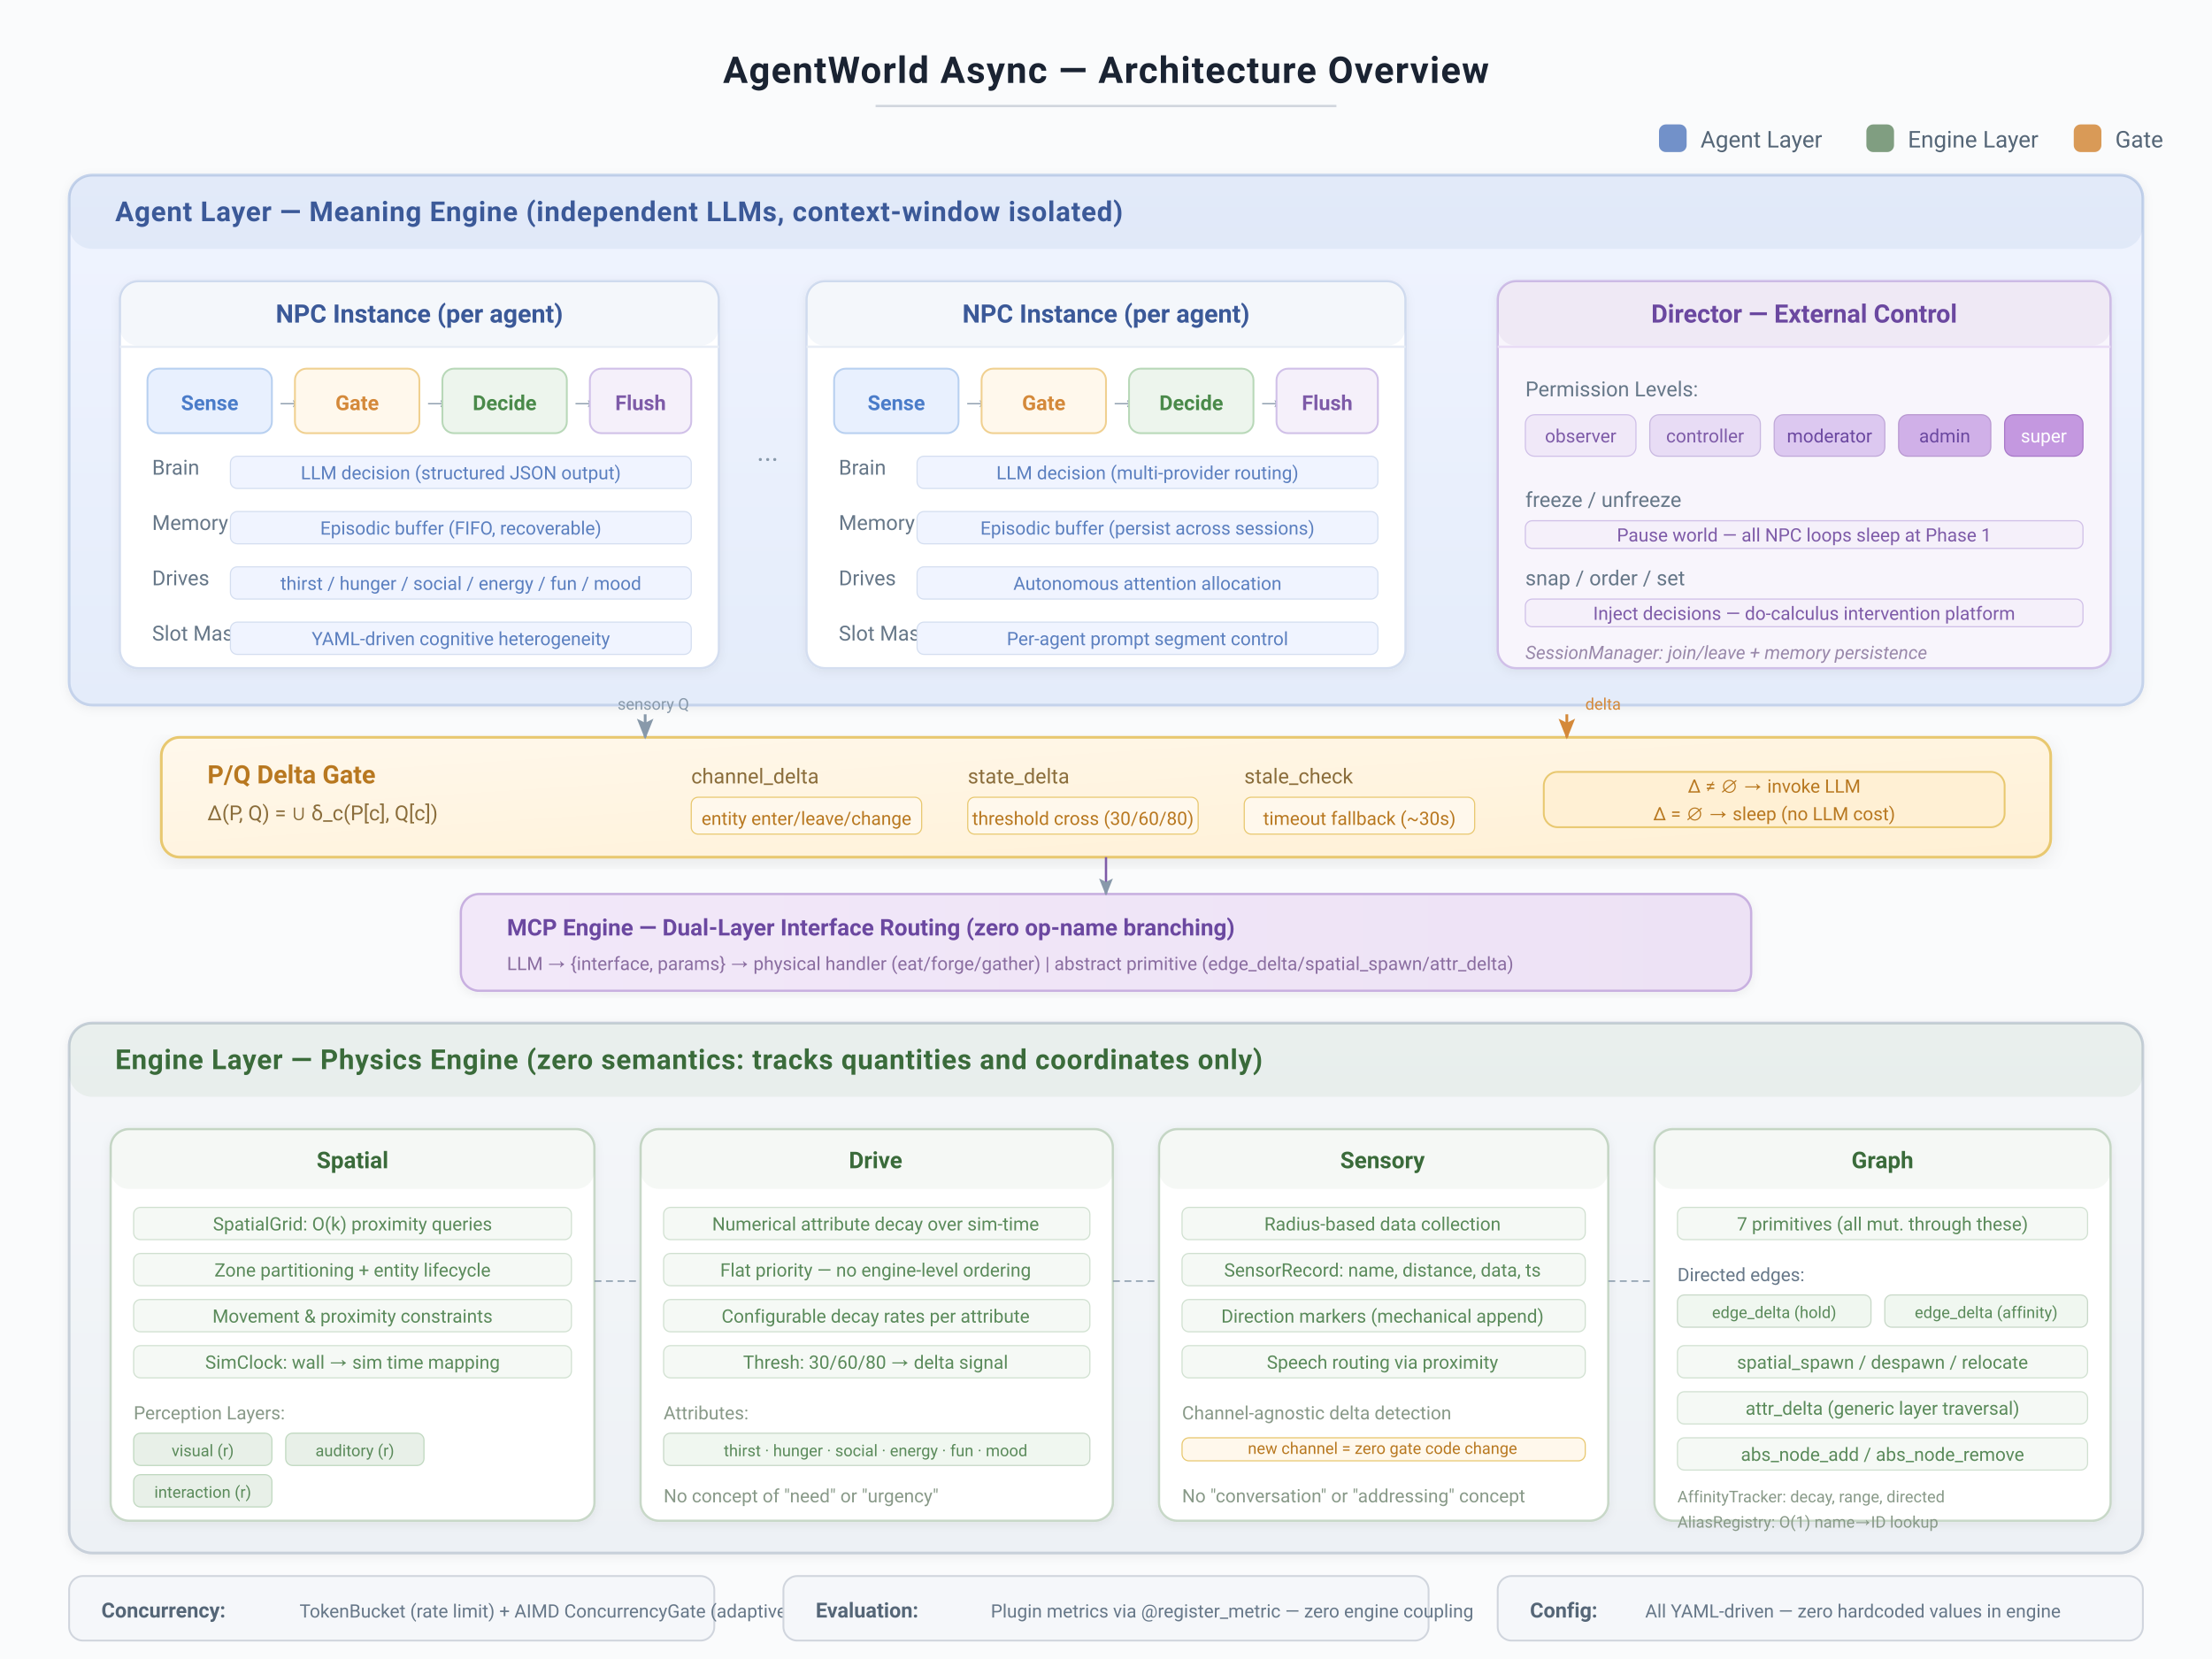
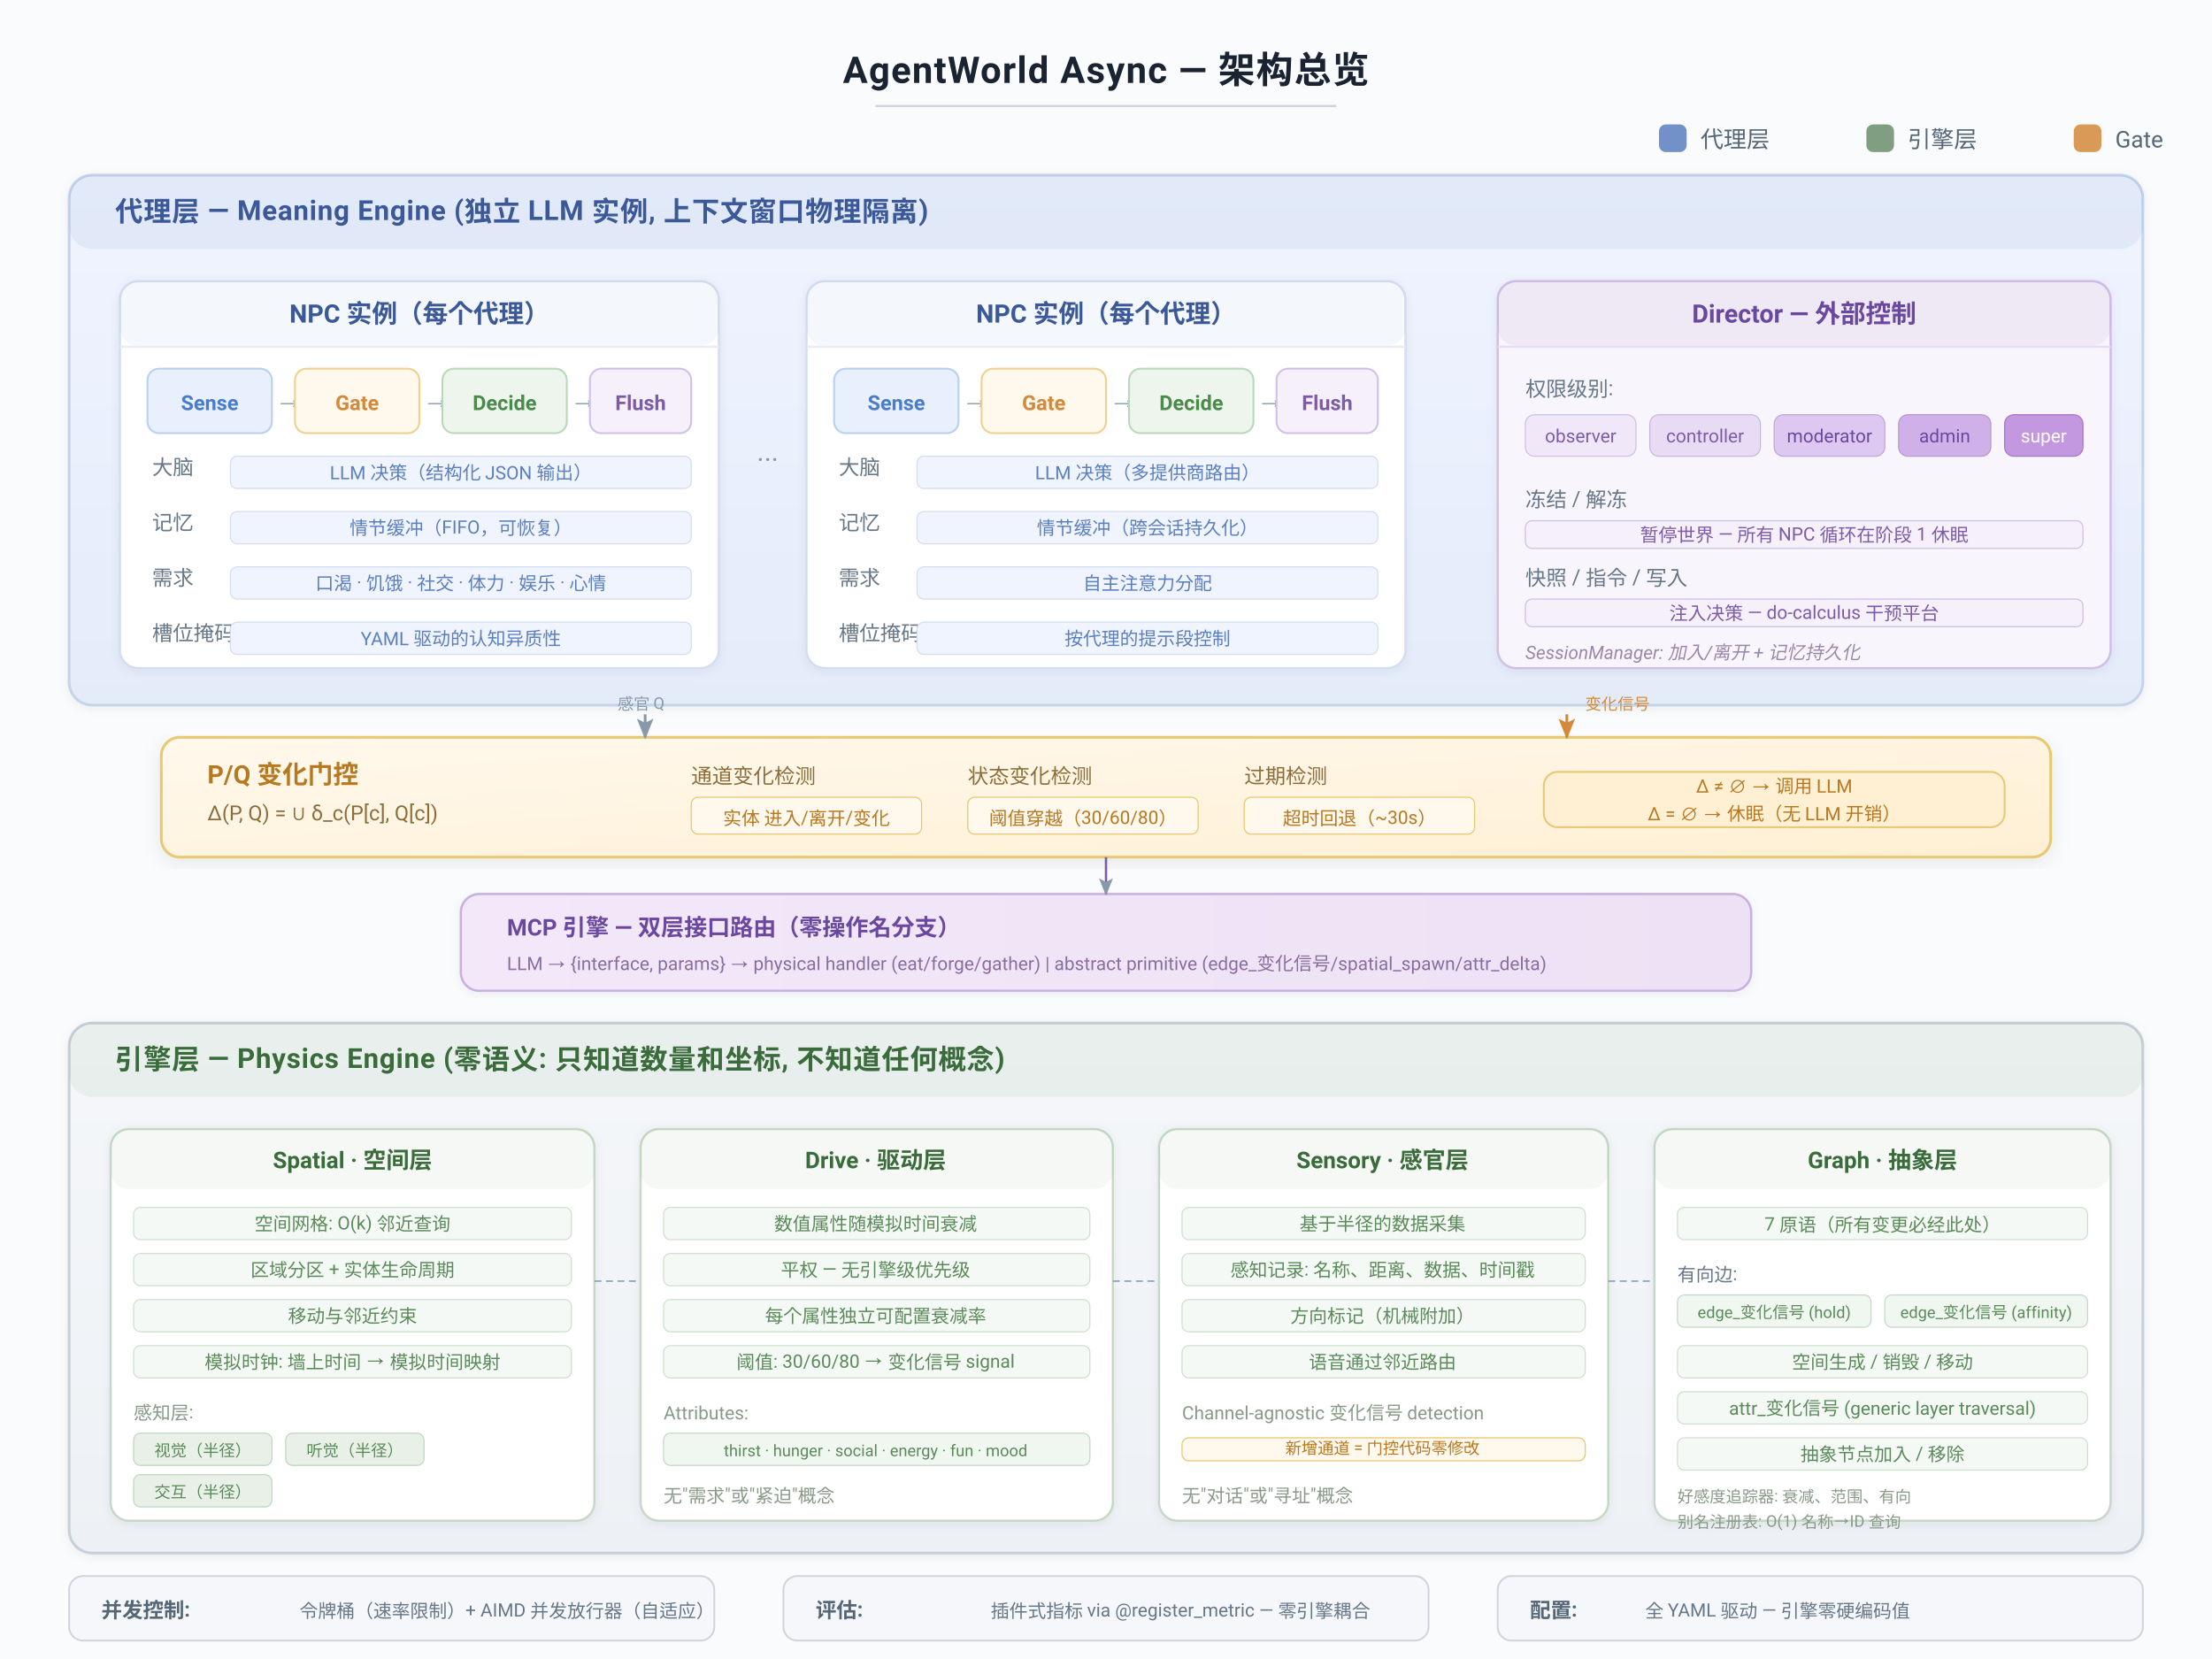
<svg xmlns="http://www.w3.org/2000/svg" viewBox="0 0 960 720" font-family="system-ui, -apple-system, 'Segoe UI', Roboto, Helvetica, Arial, sans-serif">
  <defs>
    <filter id="shadow-sm" x="-4%" y="-4%" width="108%" height="112%">
      <feDropShadow dx="0" dy="1" stdDeviation="2" flood-color="#1a1a2e" flood-opacity="0.06" />
    </filter>
    <filter id="shadow-md" x="-6%" y="-6%" width="112%" height="116%">
      <feDropShadow dx="0" dy="2" stdDeviation="4" flood-color="#1a1a2e" flood-opacity="0.08" />
    </filter>
    <filter id="shadow-lg" x="-8%" y="-8%" width="116%" height="124%">
      <feDropShadow dx="0" dy="4" stdDeviation="8" flood-color="#1a1a2e" flood-opacity="0.10" />
    </filter>
    <linearGradient id="grad-agent" x1="0" y1="0" x2="0" y2="1">
      <stop offset="0%" stop-color="#F0F4FF" />
      <stop offset="100%" stop-color="#E4ECFA" />
    </linearGradient>
    <linearGradient id="grad-engine" x1="0" y1="0" x2="0" y2="1">
      <stop offset="0%" stop-color="#F5F7FA" />
      <stop offset="100%" stop-color="#EDF1F5" />
    </linearGradient>
    <linearGradient id="grad-gate" x1="0" y1="0" x2="1" y2="1">
      <stop offset="0%" stop-color="#FFF8EC" />
      <stop offset="100%" stop-color="#FFF0D4" />
    </linearGradient>
    <linearGradient id="grad-mcp" x1="0" y1="0" x2="1" y2="0">
      <stop offset="0%" stop-color="#F2E8F9" />
      <stop offset="100%" stop-color="#EDE2F5" />
    </linearGradient>
    <marker id="arrow-blue" viewBox="0 0 10 8" refX="9" refY="4" markerWidth="8" markerHeight="6" orient="auto">
      <path d="M0,0 L10,4 L0,8 L2,4 Z" fill="#5B7FBF" />
    </marker>
    <marker id="arrow-gray" viewBox="0 0 10 8" refX="9" refY="4" markerWidth="8" markerHeight="6" orient="auto">
      <path d="M0,0 L10,4 L0,8 L2,4 Z" fill="#8899AA" />
    </marker>
    <marker id="arrow-orange" viewBox="0 0 10 8" refX="9" refY="4" markerWidth="8" markerHeight="6" orient="auto">
      <path d="M0,0 L10,4 L0,8 L2,4 Z" fill="#D4893A" />
    </marker>
  </defs>
  <rect width="960" height="720" fill="#FAFBFC" rx="0" />
-   <text x="480" y="36" text-anchor="middle" font-size="16" font-weight="700" fill="#1A2332" letter-spacing="0.5">AgentWorld Async — Architecture Overview</text>
+   <text x="480" y="36" text-anchor="middle" font-size="16" font-weight="700" fill="#1A2332" letter-spacing="0.5">AgentWorld Async — 架构总览</text>
  <line x1="380" y1="46" x2="580" y2="46" stroke="#D0D5DD" stroke-width="1" />
  <rect x="720" y="54" width="12" height="12" rx="3" fill="#5B7FBF" opacity="0.85" />
-   <text x="738" y="64" font-size="10" fill="#556677">Agent Layer</text>
+   <text x="738" y="64" font-size="10" fill="#556677">代理层</text>
  <rect x="810" y="54" width="12" height="12" rx="3" fill="#6B8E6B" opacity="0.85" />
-   <text x="828" y="64" font-size="10" fill="#556677">Engine Layer</text>
+   <text x="828" y="64" font-size="10" fill="#556677">引擎层</text>
  <rect x="900" y="54" width="12" height="12" rx="3" fill="#D4893A" opacity="0.85" />
  <text x="918" y="64" font-size="10" fill="#556677">Gate</text>
  <rect x="30" y="76" width="900" height="230" rx="10" fill="url(#grad-agent)" stroke="#C5D3EB" stroke-width="1.2" filter="url(#shadow-sm)" />
  <rect x="30" y="76" width="900" height="32" rx="10" fill="#4270B8" opacity="0.08" />
-   <text x="50" y="96" font-size="12" font-weight="700" fill="#3B5998" letter-spacing="0.3">Agent Layer — Meaning Engine (independent LLMs, context-window isolated)</text>
+   <text x="50" y="96" font-size="12" font-weight="700" fill="#3B5998" letter-spacing="0.3">代理层 — Meaning Engine (独立 LLM 实例, 上下文窗口物理隔离)</text>
  <rect x="52" y="122" width="260" height="168" rx="8" fill="#FFFFFF" stroke="#D4DEF0" stroke-width="1" filter="url(#shadow-sm)" />
  <rect x="52" y="122" width="260" height="28" rx="8" fill="#4270B8" opacity="0.06" />
-   <text x="182" y="140" text-anchor="middle" font-size="11" font-weight="600" fill="#3B5998">NPC Instance (per agent)</text>
+   <text x="182" y="140" text-anchor="middle" font-size="11" font-weight="600" fill="#3B5998">NPC 实例（每个代理）</text>
  <rect x="52" y="150" width="260" height="1" fill="#E8EDF5" />
  <rect x="64" y="160" width="54" height="28" rx="5" fill="#E8F0FE" stroke="#B8D0F0" stroke-width="0.8" />
  <text x="91" y="178" text-anchor="middle" font-size="9" font-weight="600" fill="#4A7CC9">Sense</text>
  <text x="121" y="178" font-size="9" fill="#8899AA">→</text>
  <rect x="128" y="160" width="54" height="28" rx="5" fill="#FFF8EC" stroke="#F0D090" stroke-width="0.8" />
  <text x="155" y="178" text-anchor="middle" font-size="9" font-weight="600" fill="#D4893A">Gate</text>
  <text x="185" y="178" font-size="9" fill="#8899AA">→</text>
  <rect x="192" y="160" width="54" height="28" rx="5" fill="#EDF5ED" stroke="#B8D8B8" stroke-width="0.8" />
  <text x="219" y="178" text-anchor="middle" font-size="9" font-weight="600" fill="#4A8A4A">Decide</text>
  <text x="249" y="178" font-size="9" fill="#8899AA">→</text>
  <rect x="256" y="160" width="44" height="28" rx="5" fill="#F5F0FA" stroke="#D0C0E8" stroke-width="0.8" />
  <text x="278" y="178" text-anchor="middle" font-size="9" font-weight="600" fill="#7E5BA8">Flush</text>
-   <text x="66" y="206" font-size="9" fill="#667788">Brain</text>
+   <text x="66" y="206" font-size="9" fill="#667788">大脑</text>
  <rect x="100" y="198" width="200" height="14" rx="3" fill="#F0F4FF" stroke="#D4DEF0" stroke-width="0.5" />
-   <text x="200" y="208" text-anchor="middle" font-size="8" fill="#5B7FBF">LLM decision (structured JSON output)</text>
-   <text x="66" y="230" font-size="9" fill="#667788">Memory</text>
+   <text x="200" y="208" text-anchor="middle" font-size="8" fill="#5B7FBF">LLM 决策（结构化 JSON 输出）</text>
+   <text x="66" y="230" font-size="9" fill="#667788">记忆</text>
  <rect x="100" y="222" width="200" height="14" rx="3" fill="#F0F4FF" stroke="#D4DEF0" stroke-width="0.5" />
-   <text x="200" y="232" text-anchor="middle" font-size="8" fill="#5B7FBF">Episodic buffer (FIFO, recoverable)</text>
-   <text x="66" y="254" font-size="9" fill="#667788">Drives</text>
+   <text x="200" y="232" text-anchor="middle" font-size="8" fill="#5B7FBF">情节缓冲（FIFO，可恢复）</text>
+   <text x="66" y="254" font-size="9" fill="#667788">需求</text>
  <rect x="100" y="246" width="200" height="14" rx="3" fill="#F0F4FF" stroke="#D4DEF0" stroke-width="0.5" />
-   <text x="200" y="256" text-anchor="middle" font-size="8" fill="#5B7FBF">thirst / hunger / social / energy / fun / mood</text>
-   <text x="66" y="278" font-size="9" fill="#667788">Slot Mask</text>
+   <text x="200" y="256" text-anchor="middle" font-size="8" fill="#5B7FBF">口渴 · 饥饿 · 社交 · 体力 · 娱乐 · 心情</text>
+   <text x="66" y="278" font-size="9" fill="#667788">槽位掩码</text>
  <rect x="100" y="270" width="200" height="14" rx="3" fill="#F0F4FF" stroke="#D4DEF0" stroke-width="0.5" />
-   <text x="200" y="280" text-anchor="middle" font-size="8" fill="#5B7FBF">YAML-driven cognitive heterogeneity</text>
+   <text x="200" y="280" text-anchor="middle" font-size="8" fill="#5B7FBF">YAML 驱动的认知异质性</text>
  <rect x="350" y="122" width="260" height="168" rx="8" fill="#FFFFFF" stroke="#D4DEF0" stroke-width="1" filter="url(#shadow-sm)" />
  <rect x="350" y="122" width="260" height="28" rx="8" fill="#4270B8" opacity="0.06" />
-   <text x="480" y="140" text-anchor="middle" font-size="11" font-weight="600" fill="#3B5998">NPC Instance (per agent)</text>
+   <text x="480" y="140" text-anchor="middle" font-size="11" font-weight="600" fill="#3B5998">NPC 实例（每个代理）</text>
  <rect x="350" y="150" width="260" height="1" fill="#E8EDF5" />
  <rect x="362" y="160" width="54" height="28" rx="5" fill="#E8F0FE" stroke="#B8D0F0" stroke-width="0.8" />
  <text x="389" y="178" text-anchor="middle" font-size="9" font-weight="600" fill="#4A7CC9">Sense</text>
  <text x="419" y="178" font-size="9" fill="#8899AA">→</text>
  <rect x="426" y="160" width="54" height="28" rx="5" fill="#FFF8EC" stroke="#F0D090" stroke-width="0.8" />
  <text x="453" y="178" text-anchor="middle" font-size="9" font-weight="600" fill="#D4893A">Gate</text>
  <text x="483" y="178" font-size="9" fill="#8899AA">→</text>
  <rect x="490" y="160" width="54" height="28" rx="5" fill="#EDF5ED" stroke="#B8D8B8" stroke-width="0.8" />
  <text x="517" y="178" text-anchor="middle" font-size="9" font-weight="600" fill="#4A8A4A">Decide</text>
  <text x="547" y="178" font-size="9" fill="#8899AA">→</text>
  <rect x="554" y="160" width="44" height="28" rx="5" fill="#F5F0FA" stroke="#D0C0E8" stroke-width="0.8" />
  <text x="576" y="178" text-anchor="middle" font-size="9" font-weight="600" fill="#7E5BA8">Flush</text>
-   <text x="364" y="206" font-size="9" fill="#667788">Brain</text>
+   <text x="364" y="206" font-size="9" fill="#667788">大脑</text>
  <rect x="398" y="198" width="200" height="14" rx="3" fill="#F0F4FF" stroke="#D4DEF0" stroke-width="0.5" />
-   <text x="498" y="208" text-anchor="middle" font-size="8" fill="#5B7FBF">LLM decision (multi-provider routing)</text>
-   <text x="364" y="230" font-size="9" fill="#667788">Memory</text>
+   <text x="498" y="208" text-anchor="middle" font-size="8" fill="#5B7FBF">LLM 决策（多提供商路由）</text>
+   <text x="364" y="230" font-size="9" fill="#667788">记忆</text>
  <rect x="398" y="222" width="200" height="14" rx="3" fill="#F0F4FF" stroke="#D4DEF0" stroke-width="0.5" />
-   <text x="498" y="232" text-anchor="middle" font-size="8" fill="#5B7FBF">Episodic buffer (persist across sessions)</text>
-   <text x="364" y="254" font-size="9" fill="#667788">Drives</text>
+   <text x="498" y="232" text-anchor="middle" font-size="8" fill="#5B7FBF">情节缓冲（跨会话持久化）</text>
+   <text x="364" y="254" font-size="9" fill="#667788">需求</text>
  <rect x="398" y="246" width="200" height="14" rx="3" fill="#F0F4FF" stroke="#D4DEF0" stroke-width="0.5" />
-   <text x="498" y="256" text-anchor="middle" font-size="8" fill="#5B7FBF">Autonomous attention allocation</text>
-   <text x="364" y="278" font-size="9" fill="#667788">Slot Mask</text>
+   <text x="498" y="256" text-anchor="middle" font-size="8" fill="#5B7FBF">自主注意力分配</text>
+   <text x="364" y="278" font-size="9" fill="#667788">槽位掩码</text>
  <rect x="398" y="270" width="200" height="14" rx="3" fill="#F0F4FF" stroke="#D4DEF0" stroke-width="0.5" />
-   <text x="498" y="280" text-anchor="middle" font-size="8" fill="#5B7FBF">Per-agent prompt segment control</text>
+   <text x="498" y="280" text-anchor="middle" font-size="8" fill="#5B7FBF">按代理的提示段控制</text>
  <rect x="650" y="122" width="266" height="168" rx="8" fill="#F8F5FC" stroke="#D0C0E8" stroke-width="1" filter="url(#shadow-sm)" />
  <rect x="650" y="122" width="266" height="28" rx="8" fill="#7E5BA8" opacity="0.08" />
-   <text x="783" y="140" text-anchor="middle" font-size="11" font-weight="600" fill="#6B48A0">Director — External Control</text>
+   <text x="783" y="140" text-anchor="middle" font-size="11" font-weight="600" fill="#6B48A0">Director — 外部控制</text>
  <rect x="650" y="150" width="266" height="1" fill="#E8DCF5" />
-   <text x="662" y="172" font-size="9" fill="#667788">Permission Levels:</text>
+   <text x="662" y="172" font-size="9" fill="#667788">权限级别:</text>
  <rect x="662" y="180" width="48" height="18" rx="4" fill="#F0E8F8" stroke="#D0C0E8" stroke-width="0.5" />
  <text x="686" y="192" text-anchor="middle" font-size="8" fill="#7E5BA8">observer</text>
  <rect x="716" y="180" width="48" height="18" rx="4" fill="#E8DCF5" stroke="#C8B8E0" stroke-width="0.5" />
  <text x="740" y="192" text-anchor="middle" font-size="8" fill="#7E5BA8">controller</text>
  <rect x="770" y="180" width="48" height="18" rx="4" fill="#DCC8F0" stroke="#C0A8D8" stroke-width="0.5" />
  <text x="794" y="192" text-anchor="middle" font-size="8" fill="#6B48A0">moderator</text>
  <rect x="824" y="180" width="40" height="18" rx="4" fill="#D0B0E8" stroke="#B898D0" stroke-width="0.5" />
  <text x="844" y="192" text-anchor="middle" font-size="8" fill="#6B48A0">admin</text>
  <rect x="870" y="180" width="34" height="18" rx="4" fill="#C498E0" stroke="#A878C8" stroke-width="0.5" />
  <text x="887" y="192" text-anchor="middle" font-size="8" fill="#FFFFFF">super</text>
-   <text x="662" y="220" font-size="9" fill="#667788">freeze / unfreeze</text>
+   <text x="662" y="220" font-size="9" fill="#667788">冻结 / 解冻</text>
  <rect x="662" y="226" width="242" height="12" rx="3" fill="#F5F0FA" stroke="#D0C0E8" stroke-width="0.5" />
-   <text x="783" y="235" text-anchor="middle" font-size="8" fill="#7E5BA8">Pause world — all NPC loops sleep at Phase 1</text>
-   <text x="662" y="254" font-size="9" fill="#667788">snap / order / set</text>
+   <text x="783" y="235" text-anchor="middle" font-size="8" fill="#7E5BA8">暂停世界 — 所有 NPC 循环在阶段 1 休眠</text>
+   <text x="662" y="254" font-size="9" fill="#667788">快照 / 指令 / 写入</text>
  <rect x="662" y="260" width="242" height="12" rx="3" fill="#F5F0FA" stroke="#D0C0E8" stroke-width="0.5" />
-   <text x="783" y="269" text-anchor="middle" font-size="8" fill="#7E5BA8">Inject decisions — do-calculus intervention platform</text>
-   <text x="662" y="286" font-size="8" fill="#9988AA" font-style="italic">SessionManager: join/leave + memory persistence</text>
+   <text x="783" y="269" text-anchor="middle" font-size="8" fill="#7E5BA8">注入决策 — do-calculus 干预平台</text>
+   <text x="662" y="286" font-size="8" fill="#9988AA" font-style="italic">SessionManager: 加入/离开 + 记忆持久化</text>
  <text x="328" y="200" font-size="16" fill="#8899AA" font-weight="300">…</text>
  <rect x="70" y="320" width="820" height="52" rx="8" fill="url(#grad-gate)" stroke="#E8C870" stroke-width="1.2" filter="url(#shadow-md)" />
-   <text x="90" y="340" font-size="11" font-weight="700" fill="#B87820">P/Q Delta Gate</text>
+   <text x="90" y="340" font-size="11" font-weight="700" fill="#B87820">P/Q 变化门控</text>
  <text x="90" y="356" font-size="9" fill="#8A6D3B">Δ(P, Q) = ∪ δ_c(P[c], Q[c])</text>
-   <text x="300" y="340" font-size="9" fill="#8A6D3B">channel_delta</text>
+   <text x="300" y="340" font-size="9" fill="#8A6D3B">通道变化检测</text>
  <rect x="300" y="346" width="100" height="16" rx="3" fill="#FFF8EC" stroke="#E8C870" stroke-width="0.5" />
-   <text x="350" y="358" text-anchor="middle" font-size="8" fill="#B87820">entity enter/leave/change</text>
-   <text x="420" y="340" font-size="9" fill="#8A6D3B">state_delta</text>
+   <text x="350" y="358" text-anchor="middle" font-size="8" fill="#B87820">实体 进入/离开/变化</text>
+   <text x="420" y="340" font-size="9" fill="#8A6D3B">状态变化检测</text>
  <rect x="420" y="346" width="100" height="16" rx="3" fill="#FFF8EC" stroke="#E8C870" stroke-width="0.5" />
-   <text x="470" y="358" text-anchor="middle" font-size="8" fill="#B87820">threshold cross (30/60/80)</text>
-   <text x="540" y="340" font-size="9" fill="#8A6D3B">stale_check</text>
+   <text x="470" y="358" text-anchor="middle" font-size="8" fill="#B87820">阈值穿越（30/60/80）</text>
+   <text x="540" y="340" font-size="9" fill="#8A6D3B">过期检测</text>
  <rect x="540" y="346" width="100" height="16" rx="3" fill="#FFF8EC" stroke="#E8C870" stroke-width="0.5" />
-   <text x="590" y="358" text-anchor="middle" font-size="8" fill="#B87820">timeout fallback (~30s)</text>
+   <text x="590" y="358" text-anchor="middle" font-size="8" fill="#B87820">超时回退（~30s）</text>
  <rect x="670" y="335" width="200" height="24" rx="6" fill="#FFF0D4" stroke="#E8C870" stroke-width="0.8" />
-   <text x="770" y="344" text-anchor="middle" font-size="8" fill="#B87820">Δ ≠ ∅ → invoke LLM</text>
-   <text x="770" y="356" text-anchor="middle" font-size="8" fill="#B87820">Δ = ∅ → sleep (no LLM cost)</text>
+   <text x="770" y="344" text-anchor="middle" font-size="8" fill="#B87820">Δ ≠ ∅ → 调用 LLM</text>
+   <text x="770" y="356" text-anchor="middle" font-size="8" fill="#B87820">Δ = ∅ → 休眠（无 LLM 开销）</text>
  <line x1="280" y1="310" x2="280" y2="320" stroke="#8899AA" stroke-width="1.2" marker-end="url(#arrow-gray)" stroke-dasharray="4,2" />
-   <text x="268" y="308" font-size="7" fill="#8899AA">sensory Q</text>
+   <text x="268" y="308" font-size="7" fill="#8899AA">感官 Q</text>
  <line x1="680" y1="310" x2="680" y2="320" stroke="#D4893A" stroke-width="1.2" marker-end="url(#arrow-orange)" stroke-dasharray="4,2" />
-   <text x="688" y="308" font-size="7" fill="#D4893A">delta</text>
+   <text x="688" y="308" font-size="7" fill="#D4893A">变化信号</text>
  <rect x="200" y="388" width="560" height="42" rx="8" fill="url(#grad-mcp)" stroke="#C8B0E0" stroke-width="1" filter="url(#shadow-sm)" />
-   <text x="220" y="406" font-size="10" font-weight="600" fill="#6B48A0">MCP Engine — Dual-Layer Interface Routing (zero op-name branching)</text>
-   <text x="220" y="421" font-size="8" fill="#8A6DA0">LLM → {interface, params} → physical handler (eat/forge/gather) | abstract primitive (edge_delta/spatial_spawn/attr_delta)</text>
+   <text x="220" y="406" font-size="10" font-weight="600" fill="#6B48A0">MCP 引擎 — 双层接口路由（零操作名分支）</text>
+   <text x="220" y="421" font-size="8" fill="#8A6DA0">LLM → {interface, params} → physical handler (eat/forge/gather) | abstract primitive (edge_变化信号/spatial_spawn/attr_delta)</text>
  <line x1="480" y1="372" x2="480" y2="388" stroke="#7E5BA8" stroke-width="1" marker-end="url(#arrow-gray)" />
  <rect x="30" y="444" width="900" height="230" rx="10" fill="url(#grad-engine)" stroke="#C8D0DA" stroke-width="1.2" filter="url(#shadow-sm)" />
  <rect x="30" y="444" width="900" height="32" rx="10" fill="#5A8A5A" opacity="0.08" />
-   <text x="50" y="464" font-size="12" font-weight="700" fill="#3A6B3A" letter-spacing="0.3">Engine Layer — Physics Engine (zero semantics: tracks quantities and coordinates only)</text>
+   <text x="50" y="464" font-size="12" font-weight="700" fill="#3A6B3A" letter-spacing="0.3">引擎层 — Physics Engine (零语义: 只知道数量和坐标, 不知道任何概念)</text>
  <rect x="48" y="490" width="210" height="170" rx="8" fill="#FFFFFF" stroke="#C8D8C8" stroke-width="1" filter="url(#shadow-sm)" />
  <rect x="48" y="490" width="210" height="26" rx="8" fill="#5A8A5A" opacity="0.06" />
-   <text x="153" y="507" text-anchor="middle" font-size="10" font-weight="600" fill="#3A6B3A">Spatial</text>
+   <text x="153" y="507" text-anchor="middle" font-size="10" font-weight="600" fill="#3A6B3A">Spatial · 空间层</text>
  <rect x="58" y="524" width="190" height="14" rx="3" fill="#F5F9F5" stroke="#D0E0D0" stroke-width="0.5" />
-   <text x="153" y="534" text-anchor="middle" font-size="8" fill="#5A8A5A">SpatialGrid: O(k) proximity queries</text>
+   <text x="153" y="534" text-anchor="middle" font-size="8" fill="#5A8A5A">空间网格: O(k) 邻近查询</text>
  <rect x="58" y="544" width="190" height="14" rx="3" fill="#F5F9F5" stroke="#D0E0D0" stroke-width="0.5" />
-   <text x="153" y="554" text-anchor="middle" font-size="8" fill="#5A8A5A">Zone partitioning + entity lifecycle</text>
+   <text x="153" y="554" text-anchor="middle" font-size="8" fill="#5A8A5A">区域分区 + 实体生命周期</text>
  <rect x="58" y="564" width="190" height="14" rx="3" fill="#F5F9F5" stroke="#D0E0D0" stroke-width="0.5" />
-   <text x="153" y="574" text-anchor="middle" font-size="8" fill="#5A8A5A">Movement &amp; proximity constraints</text>
+   <text x="153" y="574" text-anchor="middle" font-size="8" fill="#5A8A5A">移动与邻近约束</text>
  <rect x="58" y="584" width="190" height="14" rx="3" fill="#F5F9F5" stroke="#D0E0D0" stroke-width="0.5" />
-   <text x="153" y="594" text-anchor="middle" font-size="8" fill="#5A8A5A">SimClock: wall → sim time mapping</text>
-   <text x="58" y="616" font-size="8" fill="#889988">Perception Layers:</text>
+   <text x="153" y="594" text-anchor="middle" font-size="8" fill="#5A8A5A">模拟时钟: 墙上时间 → 模拟时间映射</text>
+   <text x="58" y="616" font-size="8" fill="#889988">感知层:</text>
  <rect x="58" y="622" width="60" height="14" rx="3" fill="#E8F0E8" stroke="#C0D8C0" stroke-width="0.5" />
-   <text x="88" y="632" text-anchor="middle" font-size="7" fill="#5A8A5A">visual (r)</text>
+   <text x="88" y="632" text-anchor="middle" font-size="7" fill="#5A8A5A">视觉（半径）</text>
  <rect x="124" y="622" width="60" height="14" rx="3" fill="#E8F0E8" stroke="#C0D8C0" stroke-width="0.5" />
-   <text x="154" y="632" text-anchor="middle" font-size="7" fill="#5A8A5A">auditory (r)</text>
+   <text x="154" y="632" text-anchor="middle" font-size="7" fill="#5A8A5A">听觉（半径）</text>
  <rect x="58" y="640" width="60" height="14" rx="3" fill="#E8F0E8" stroke="#C0D8C0" stroke-width="0.5" />
-   <text x="88" y="650" text-anchor="middle" font-size="7" fill="#5A8A5A">interaction (r)</text>
+   <text x="88" y="650" text-anchor="middle" font-size="7" fill="#5A8A5A">交互（半径）</text>
  <rect x="278" y="490" width="205" height="170" rx="8" fill="#FFFFFF" stroke="#C8D8C8" stroke-width="1" filter="url(#shadow-sm)" />
  <rect x="278" y="490" width="205" height="26" rx="8" fill="#5A8A5A" opacity="0.06" />
-   <text x="380" y="507" text-anchor="middle" font-size="10" font-weight="600" fill="#3A6B3A">Drive</text>
+   <text x="380" y="507" text-anchor="middle" font-size="10" font-weight="600" fill="#3A6B3A">Drive · 驱动层</text>
  <rect x="288" y="524" width="185" height="14" rx="3" fill="#F5F9F5" stroke="#D0E0D0" stroke-width="0.5" />
-   <text x="380" y="534" text-anchor="middle" font-size="8" fill="#5A8A5A">Numerical attribute decay over sim-time</text>
+   <text x="380" y="534" text-anchor="middle" font-size="8" fill="#5A8A5A">数值属性随模拟时间衰减</text>
  <rect x="288" y="544" width="185" height="14" rx="3" fill="#F5F9F5" stroke="#D0E0D0" stroke-width="0.5" />
-   <text x="380" y="554" text-anchor="middle" font-size="8" fill="#5A8A5A">Flat priority — no engine-level ordering</text>
+   <text x="380" y="554" text-anchor="middle" font-size="8" fill="#5A8A5A">平权 — 无引擎级优先级</text>
  <rect x="288" y="564" width="185" height="14" rx="3" fill="#F5F9F5" stroke="#D0E0D0" stroke-width="0.5" />
-   <text x="380" y="574" text-anchor="middle" font-size="8" fill="#5A8A5A">Configurable decay rates per attribute</text>
+   <text x="380" y="574" text-anchor="middle" font-size="8" fill="#5A8A5A">每个属性独立可配置衰减率</text>
  <rect x="288" y="584" width="185" height="14" rx="3" fill="#F5F9F5" stroke="#D0E0D0" stroke-width="0.5" />
-   <text x="380" y="594" text-anchor="middle" font-size="8" fill="#5A8A5A">Thresh: 30/60/80 → delta signal</text>
+   <text x="380" y="594" text-anchor="middle" font-size="8" fill="#5A8A5A">阈值: 30/60/80 → 变化信号 signal</text>
  <text x="288" y="616" font-size="8" fill="#889988">Attributes:</text>
  <rect x="288" y="622" width="185" height="14" rx="3" fill="#F0F7F0" stroke="#C8D8C8" stroke-width="0.5" />
  <text x="380" y="632" text-anchor="middle" font-size="7" fill="#5A8A5A">thirst · hunger · social · energy · fun · mood</text>
-   <text x="288" y="652" font-size="8" fill="#889988">No concept of "need" or "urgency"</text>
+   <text x="288" y="652" font-size="8" fill="#889988">无"需求"或"紧迫"概念</text>
  <rect x="503" y="490" width="195" height="170" rx="8" fill="#FFFFFF" stroke="#C8D8C8" stroke-width="1" filter="url(#shadow-sm)" />
  <rect x="503" y="490" width="195" height="26" rx="8" fill="#5A8A5A" opacity="0.06" />
-   <text x="600" y="507" text-anchor="middle" font-size="10" font-weight="600" fill="#3A6B3A">Sensory</text>
+   <text x="600" y="507" text-anchor="middle" font-size="10" font-weight="600" fill="#3A6B3A">Sensory · 感官层</text>
  <rect x="513" y="524" width="175" height="14" rx="3" fill="#F5F9F5" stroke="#D0E0D0" stroke-width="0.5" />
-   <text x="600" y="534" text-anchor="middle" font-size="8" fill="#5A8A5A">Radius-based data collection</text>
+   <text x="600" y="534" text-anchor="middle" font-size="8" fill="#5A8A5A">基于半径的数据采集</text>
  <rect x="513" y="544" width="175" height="14" rx="3" fill="#F5F9F5" stroke="#D0E0D0" stroke-width="0.5" />
-   <text x="600" y="554" text-anchor="middle" font-size="8" fill="#5A8A5A">SensorRecord: name, distance, data, ts</text>
+   <text x="600" y="554" text-anchor="middle" font-size="8" fill="#5A8A5A">感知记录: 名称、距离、数据、时间戳</text>
  <rect x="513" y="564" width="175" height="14" rx="3" fill="#F5F9F5" stroke="#D0E0D0" stroke-width="0.5" />
-   <text x="600" y="574" text-anchor="middle" font-size="8" fill="#5A8A5A">Direction markers (mechanical append)</text>
+   <text x="600" y="574" text-anchor="middle" font-size="8" fill="#5A8A5A">方向标记（机械附加）</text>
  <rect x="513" y="584" width="175" height="14" rx="3" fill="#F5F9F5" stroke="#D0E0D0" stroke-width="0.5" />
-   <text x="600" y="594" text-anchor="middle" font-size="8" fill="#5A8A5A">Speech routing via proximity</text>
-   <text x="513" y="616" font-size="8" fill="#889988">Channel-agnostic delta detection</text>
+   <text x="600" y="594" text-anchor="middle" font-size="8" fill="#5A8A5A">语音通过邻近路由</text>
+   <text x="513" y="616" font-size="8" fill="#889988">Channel-agnostic 变化信号 detection</text>
  <rect x="513" y="624" width="175" height="10" rx="3" fill="#FFF8EC" stroke="#E8C870" stroke-width="0.5" />
-   <text x="600" y="631" text-anchor="middle" font-size="7" fill="#B87820">new channel = zero gate code change</text>
-   <text x="513" y="652" font-size="8" fill="#889988">No "conversation" or "addressing" concept</text>
+   <text x="600" y="631" text-anchor="middle" font-size="7" fill="#B87820">新增通道 = 门控代码零修改</text>
+   <text x="513" y="652" font-size="8" fill="#889988">无"对话"或"寻址"概念</text>
  <rect x="718" y="490" width="198" height="170" rx="8" fill="#FFFFFF" stroke="#C8D8C8" stroke-width="1" filter="url(#shadow-sm)" />
  <rect x="718" y="490" width="198" height="26" rx="8" fill="#5A8A5A" opacity="0.06" />
-   <text x="817" y="507" text-anchor="middle" font-size="10" font-weight="600" fill="#3A6B3A">Graph</text>
+   <text x="817" y="507" text-anchor="middle" font-size="10" font-weight="600" fill="#3A6B3A">Graph · 抽象层</text>
  <rect x="728" y="524" width="178" height="14" rx="3" fill="#F5F9F5" stroke="#D0E0D0" stroke-width="0.5" />
-   <text x="817" y="534" text-anchor="middle" font-size="8" fill="#5A8A5A">7 primitives (all mut. through these)</text>
-   <text x="728" y="556" font-size="8" fill="#667788">Directed edges:</text>
+   <text x="817" y="534" text-anchor="middle" font-size="8" fill="#5A8A5A">7 原语（所有变更必经此处）</text>
+   <text x="728" y="556" font-size="8" fill="#667788">有向边:</text>
  <rect x="728" y="562" width="84" height="14" rx="3" fill="#F0F7F0" stroke="#C8D8C8" stroke-width="0.5" />
-   <text x="770" y="572" text-anchor="middle" font-size="7" fill="#5A8A5A">edge_delta (hold)</text>
+   <text x="770" y="572" text-anchor="middle" font-size="7" fill="#5A8A5A">edge_变化信号 (hold)</text>
  <rect x="818" y="562" width="88" height="14" rx="3" fill="#F0F7F0" stroke="#C8D8C8" stroke-width="0.5" />
-   <text x="862" y="572" text-anchor="middle" font-size="7" fill="#5A8A5A">edge_delta (affinity)</text>
+   <text x="862" y="572" text-anchor="middle" font-size="7" fill="#5A8A5A">edge_变化信号 (affinity)</text>
  <rect x="728" y="584" width="178" height="14" rx="3" fill="#F5F9F5" stroke="#D0E0D0" stroke-width="0.5" />
-   <text x="817" y="594" text-anchor="middle" font-size="8" fill="#5A8A5A">spatial_spawn / despawn / relocate</text>
+   <text x="817" y="594" text-anchor="middle" font-size="8" fill="#5A8A5A">空间生成 / 销毁 / 移动</text>
  <rect x="728" y="604" width="178" height="14" rx="3" fill="#F5F9F5" stroke="#D0E0D0" stroke-width="0.5" />
-   <text x="817" y="614" text-anchor="middle" font-size="8" fill="#5A8A5A">attr_delta (generic layer traversal)</text>
+   <text x="817" y="614" text-anchor="middle" font-size="8" fill="#5A8A5A">attr_变化信号 (generic layer traversal)</text>
  <rect x="728" y="624" width="178" height="14" rx="3" fill="#F5F9F5" stroke="#D0E0D0" stroke-width="0.5" />
-   <text x="817" y="634" text-anchor="middle" font-size="8" fill="#5A8A5A">abs_node_add / abs_node_remove</text>
-   <text x="728" y="652" font-size="7" fill="#889988">AffinityTracker: decay, range, directed</text>
-   <text x="728" y="663" font-size="7" fill="#889988">AliasRegistry: O(1) name→ID lookup</text>
+   <text x="817" y="634" text-anchor="middle" font-size="8" fill="#5A8A5A">抽象节点加入 / 移除</text>
+   <text x="728" y="652" font-size="7" fill="#889988">好感度追踪器: 衰减、范围、有向</text>
+   <text x="728" y="663" font-size="7" fill="#889988">别名注册表: O(1) 名称→ID 查询</text>
  <line x1="258" y1="556" x2="278" y2="556" stroke="#8899AA" stroke-width="0.6" stroke-dasharray="3,2" />
  <line x1="483" y1="556" x2="503" y2="556" stroke="#8899AA" stroke-width="0.6" stroke-dasharray="3,2" />
  <line x1="698" y1="556" x2="718" y2="556" stroke="#8899AA" stroke-width="0.6" stroke-dasharray="3,2" />
  <rect x="30" y="684" width="280" height="28" rx="6" fill="#F5F7FA" stroke="#D0D5DD" stroke-width="0.8" />
-   <text x="44" y="702" font-size="9" font-weight="600" fill="#556677">Concurrency:</text>
-   <text x="130" y="702" font-size="8" fill="#667788">TokenBucket (rate limit) + AIMD ConcurrencyGate (adaptive)</text>
+   <text x="44" y="702" font-size="9" font-weight="600" fill="#556677">并发控制:</text>
+   <text x="130" y="702" font-size="8" fill="#667788">令牌桶（速率限制）+ AIMD 并发放行器（自适应）</text>
  <rect x="340" y="684" width="280" height="28" rx="6" fill="#F5F7FA" stroke="#D0D5DD" stroke-width="0.8" />
-   <text x="354" y="702" font-size="9" font-weight="600" fill="#556677">Evaluation:</text>
-   <text x="430" y="702" font-size="8" fill="#667788">Plugin metrics via @register_metric — zero engine coupling</text>
+   <text x="354" y="702" font-size="9" font-weight="600" fill="#556677">评估:</text>
+   <text x="430" y="702" font-size="8" fill="#667788">插件式指标 via @register_metric — 零引擎耦合</text>
  <rect x="650" y="684" width="280" height="28" rx="6" fill="#F5F7FA" stroke="#D0D5DD" stroke-width="0.8" />
-   <text x="664" y="702" font-size="9" font-weight="600" fill="#556677">Config:</text>
-   <text x="714" y="702" font-size="8" fill="#667788">All YAML-driven — zero hardcoded values in engine</text>
+   <text x="664" y="702" font-size="9" font-weight="600" fill="#556677">配置:</text>
+   <text x="714" y="702" font-size="8" fill="#667788">全 YAML 驱动 — 引擎零硬编码值</text>
</svg>
